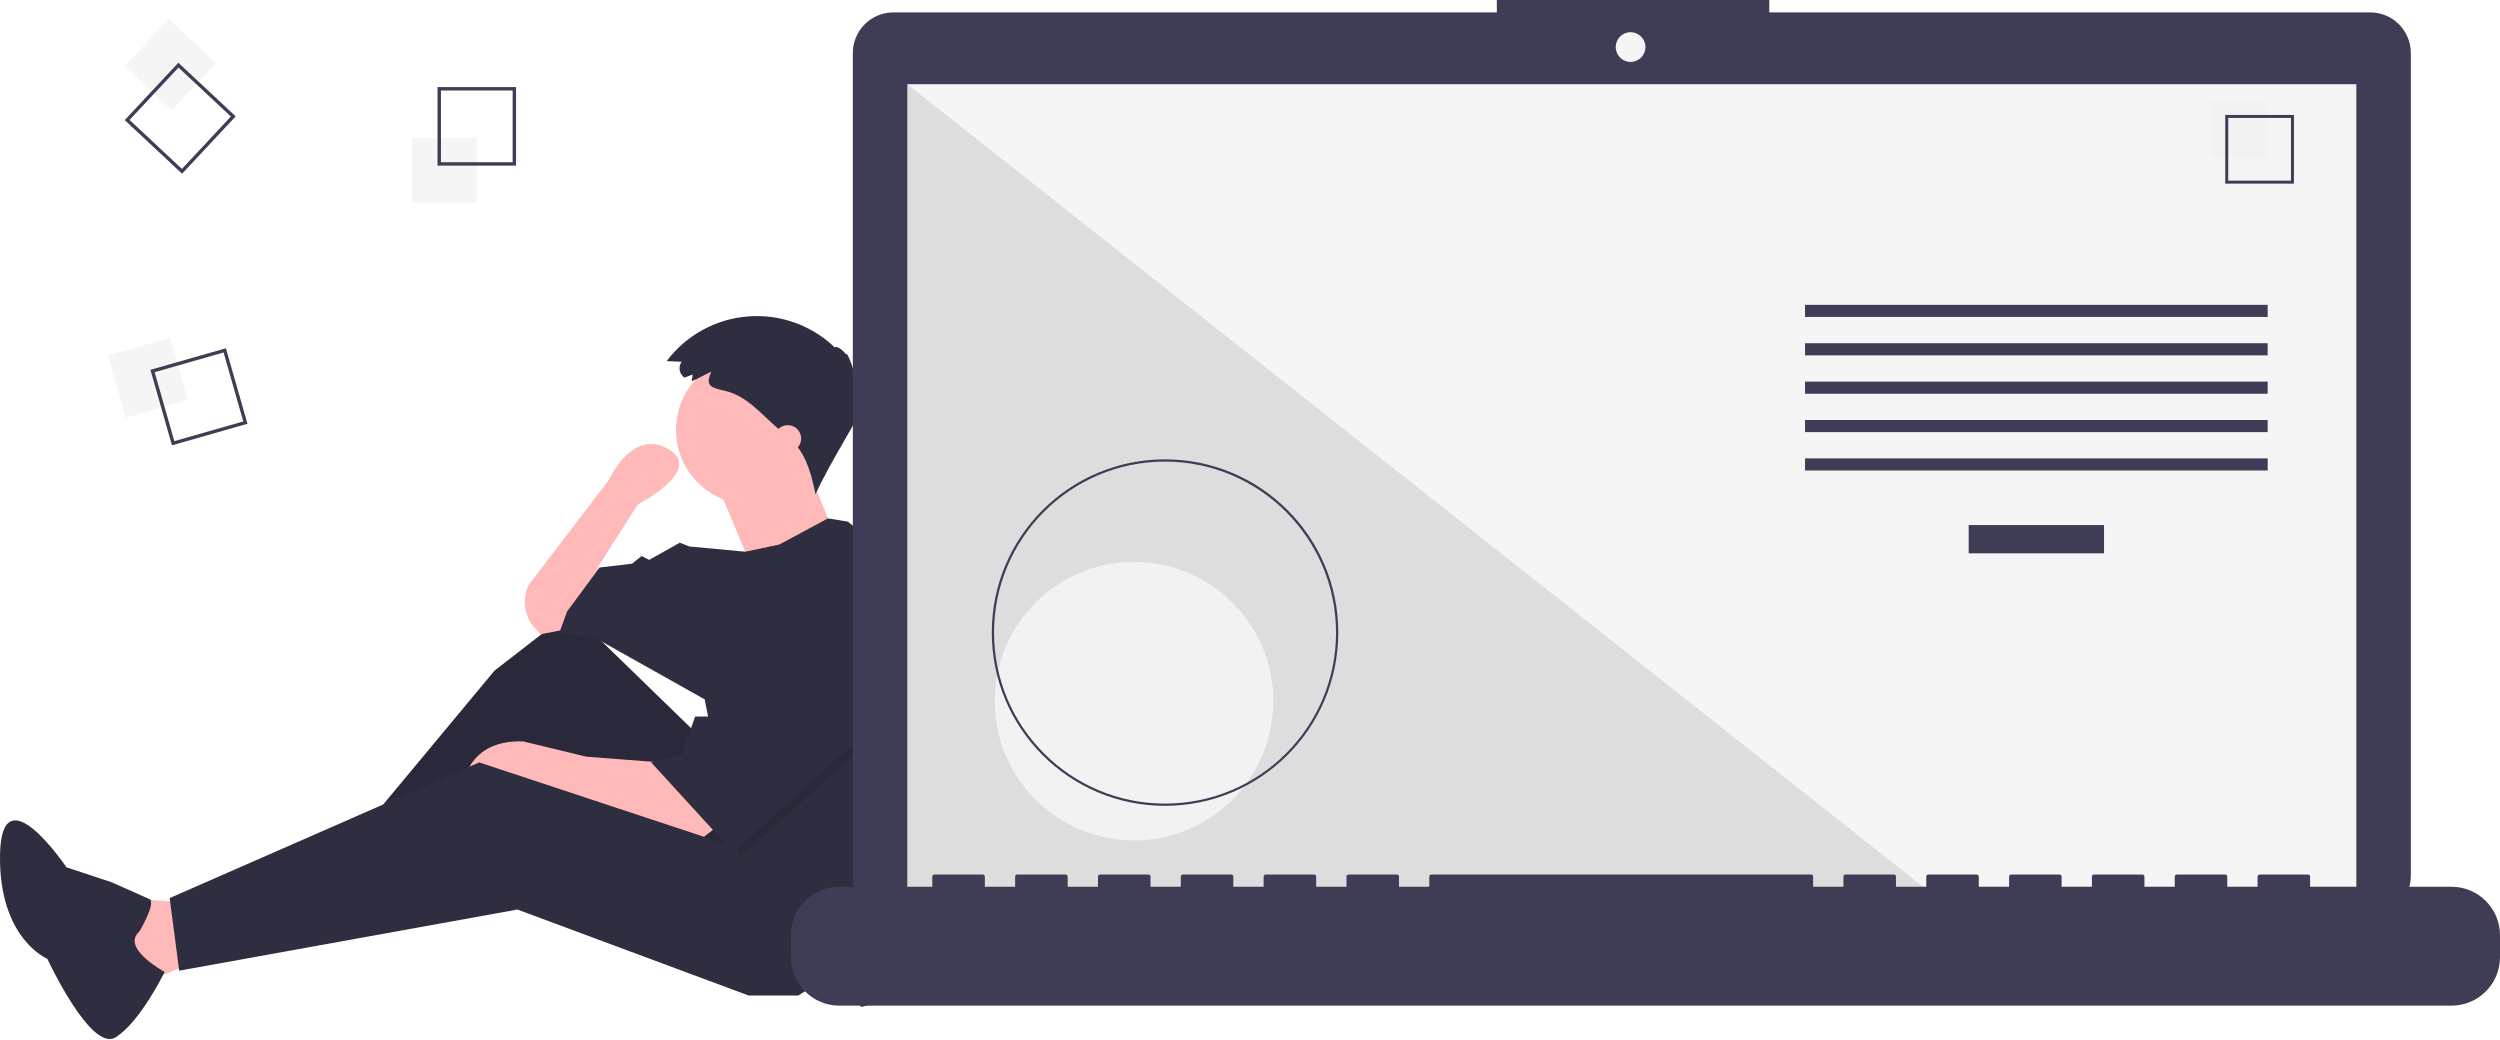
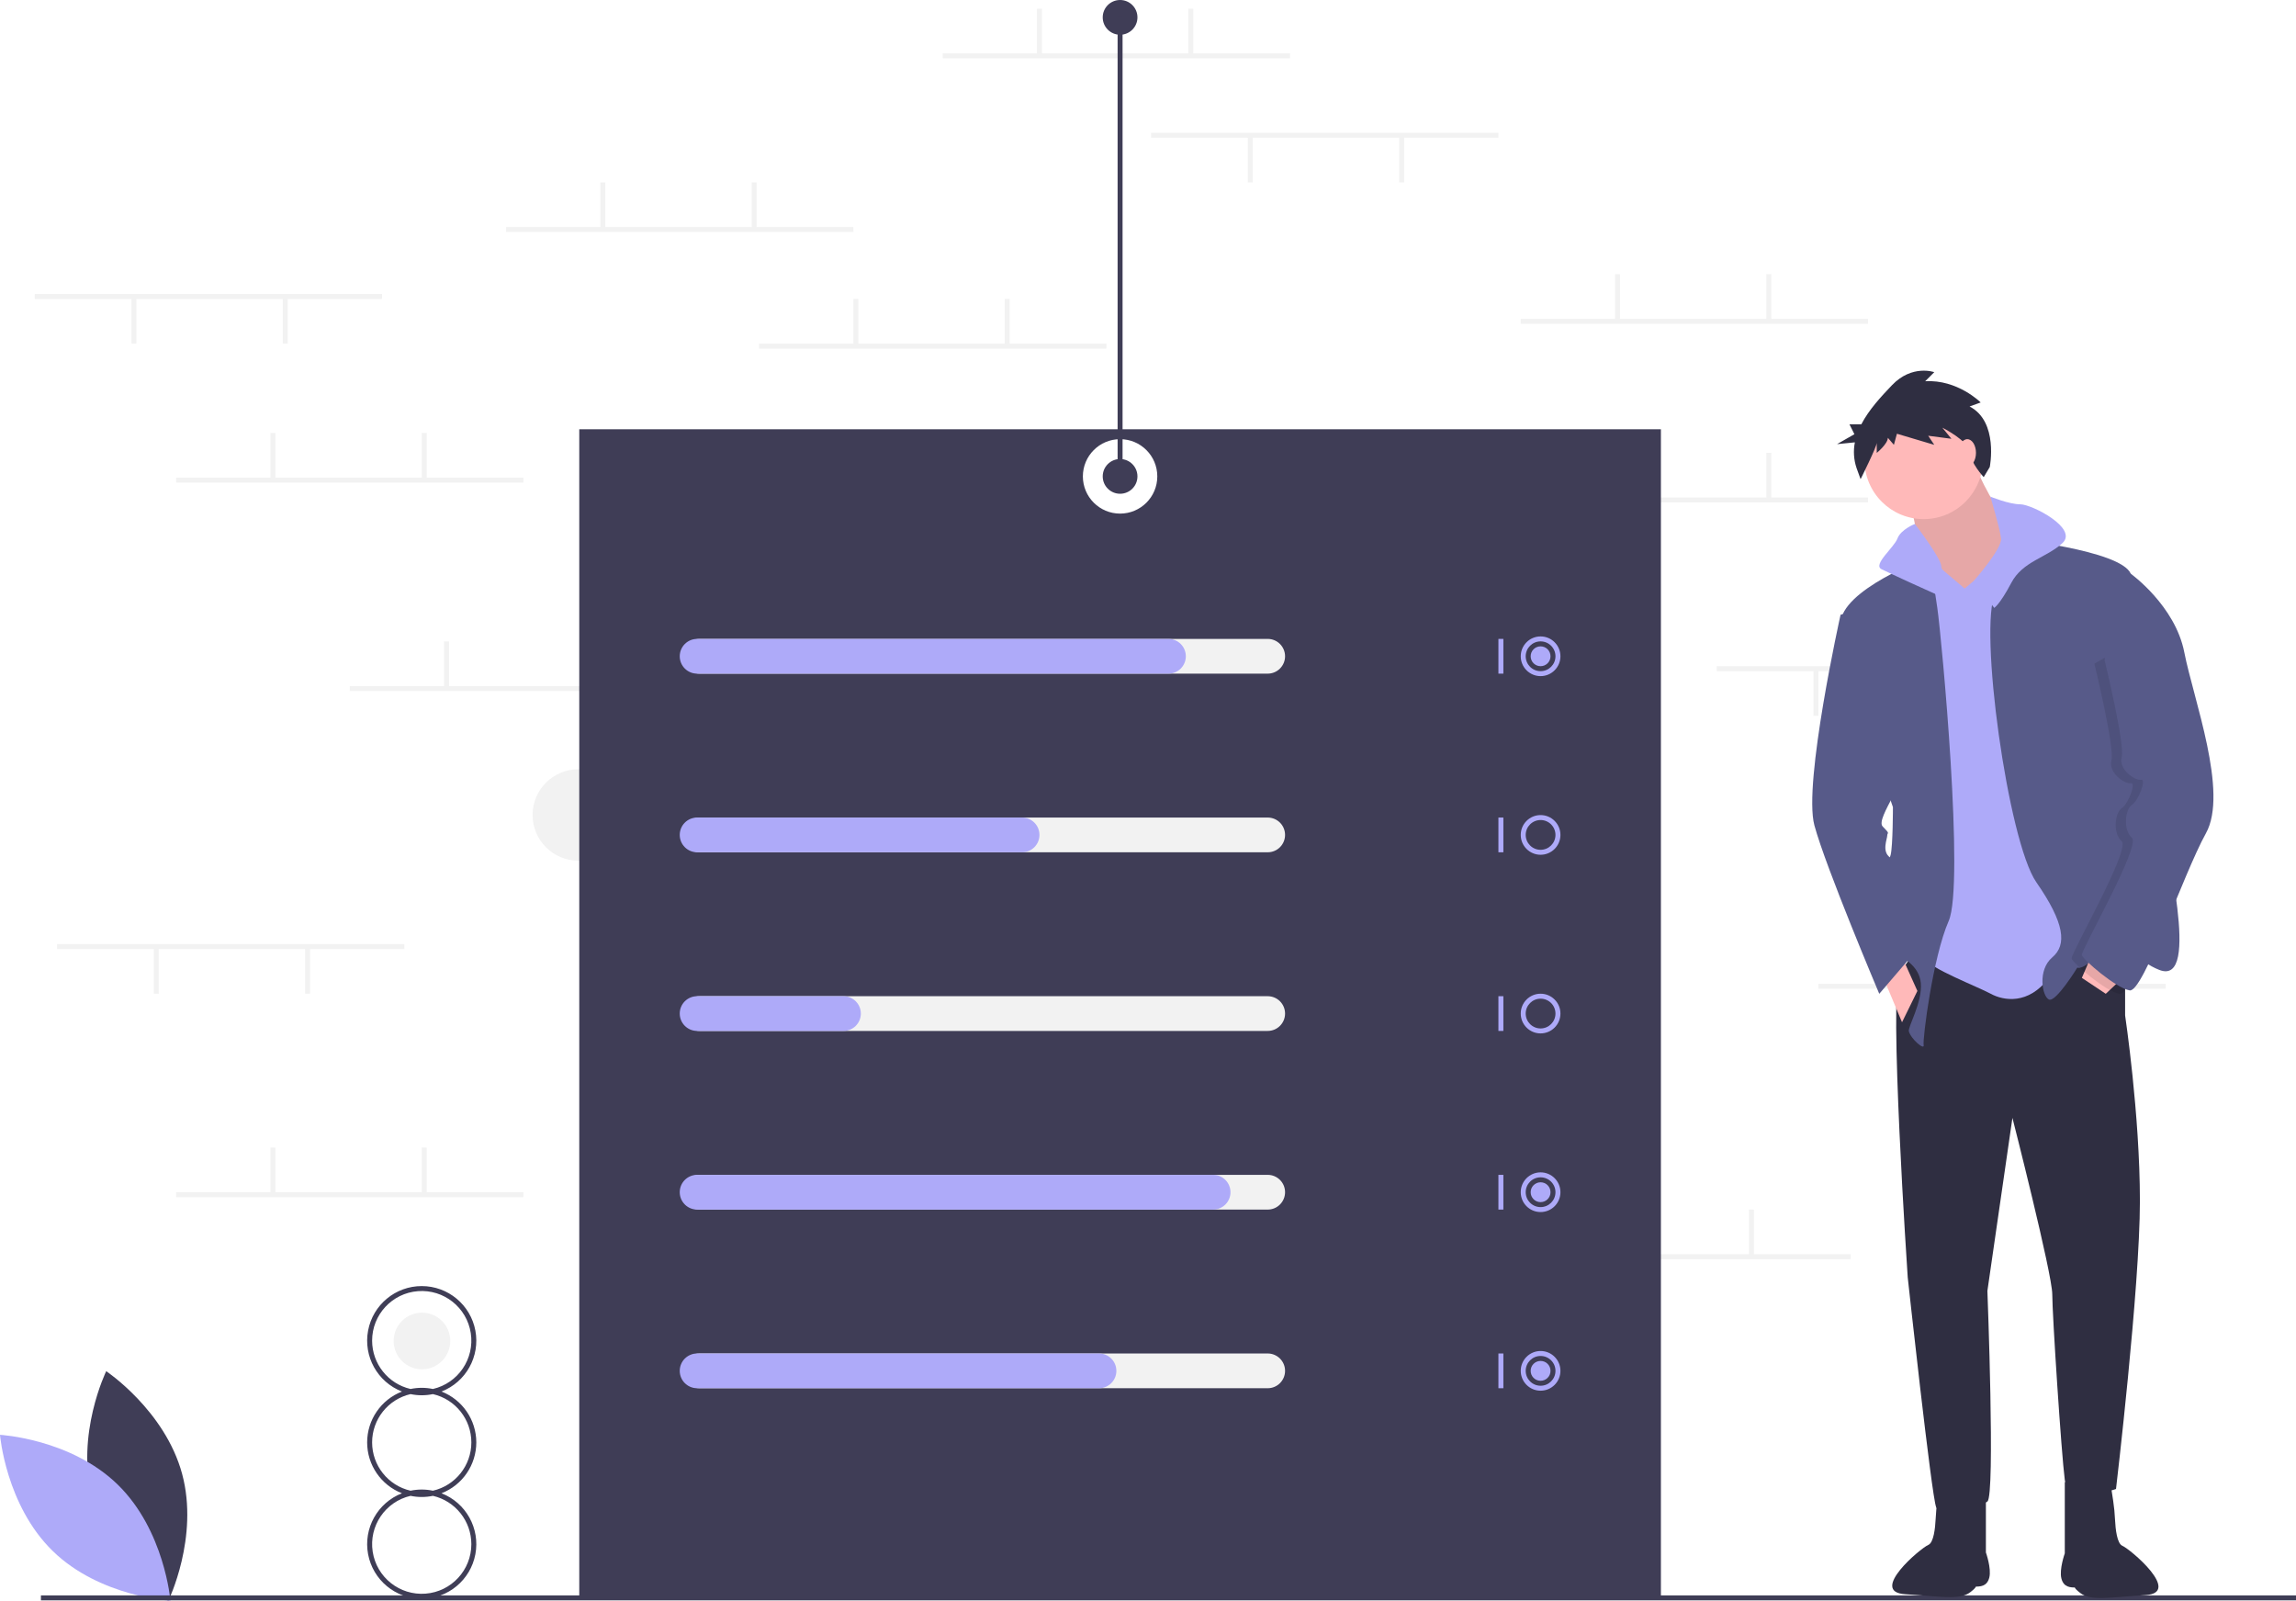
- <svg xmlns="http://www.w3.org/2000/svg" id="e189b3b9-b88e-4ad6-86fc-a3cf637fca9f" data-name="Layer 1" width="1082.439" height="449.881" viewBox="0 0 1082.439 449.881">
-   <polygon points="77.591 390.495 52.772 388.84 61.045 426.069 89.173 414.487 77.591 390.495" fill="#ffb9b9" />
-   <polygon points="305.1 321.001 247.189 264.744 214.096 290.391 148.739 368.985 156.185 380.567 235.606 326.792 289.381 397.113 340.674 371.467 305.1 321.001" fill="#2f2e41" />
-   <polygon points="305.1 321.001 247.189 264.744 214.096 290.391 148.739 368.985 156.185 380.567 235.606 326.792 289.381 397.113 340.674 371.467 305.1 321.001" opacity="0.1" />
-   <path d="M368.845,583.289l-7.446,5.791-60.393-20.683-14.064-5.791-28.128,5.791s0-23.165,26.474-22.337l27.301,6.618,32.265,2.482Z" transform="translate(-58.78049 -225.0594)" fill="#ffb9b9" />
-   <polygon points="363.839 419.451 345.638 431.033 324.128 431.033 224.024 393.804 77.591 420.278 73.454 388.84 207.478 330.102 324.956 368.985 363.839 419.451" fill="#2f2e41" />
-   <path d="M305.142,497.249l-12.41,2.482-2.704-3.155a16.717,16.717,0,0,1-2.26-18.355h0l34.747-45.502s9.928-22.337,25.646-13.237-13.237,23.992-13.237,23.992l-17.373,27.301,1.655,14.064Z" transform="translate(-58.78049 -225.0594)" fill="#ffb9b9" />
-   <circle cx="324.956" cy="186.15" r="32.265" fill="#ffb9b9" />
-   <path d="M369.258,434.788,384.15,470.362l35.574-14.892s-11.582-28.128-11.582-28.956S369.258,434.788,369.258,434.788Z" transform="translate(-58.78049 -225.0594)" fill="#ffb9b9" />
-   <path d="M467.22,540.029a185.383,185.383,0,0,1-9.092,57.341l-2.416,7.429-11.582,52.948-12.41,3.309-9.1-11.582L404.419,636.237l-13.237-21.51-11.351-18.912-3.541-5.907-12.41-62.048L316.724,501.386l-15.719-2.482,3.309-9.1,14.064-19.028L332.443,469.121l4.137-3.309,3.309,1.655,13.237-7.446,4.137,1.655,24.19,2.25,14.693-3.078L417.275,449.506l8.654,1.415,29.783,24.819A185.22,185.22,0,0,1,467.22,540.029Z" transform="translate(-58.78049 -225.0594)" fill="#2F2E41" />
-   <path d="M119.171,628.365s7.41-12.559,4.28-14.025-16.422-7.311-16.422-7.311l-19.492-6.46s-28.126-41.801-28.743-5.45,20.479,45.089,20.479,45.089S98.088,680.7,108.747,674.243,130.07,645.867,130.07,645.867,110.85,635.535,119.171,628.365Z" transform="translate(-58.78049 -225.0594)" fill="#2f2e41" />
-   <polygon points="399.413 307.764 367.975 328.447 321.051 370.755 317.51 364.848 307.582 315.21 310.064 315.21 335.711 268.054 399.413 307.764" opacity="0.1" />
-   <polygon points="335.711 263.09 310.064 310.246 300.964 310.246 295.173 326.792 281.936 330.102 317.51 368.985 367.975 323.483 399.413 302.8 335.711 263.09" fill="#2F2E41" />
-   <path d="M358.64,387.219l-3.496,1.345a4.88,4.88,0,0,1-1.248-6.86l-6.46-.302a48.782,48.782,0,0,1,72.825-5.87c.294-1.013,3.5.958,4.809,2.956.44-1.648,3.446,6.32,4.509,11.952.492-1.875,2.385,1.152.727,4.057,1.051-.154,1.525,2.535.712,4.032,1.149-.54.956,2.669-.291,4.813,1.64-.146-12.935,22.476-18.837,35.696-1.714-7.873-3.64-16.164-9.166-22.029-.939-.997-1.968-1.905-2.994-2.811l-5.554-4.902c-6.458-5.7-12.332-12.736-20.935-14.866-5.912-1.464-9.651-1.795-6.429-8.457-2.911,1.215-5.629,3.021-8.566,4.15C358.287,389.192,358.698,388.151,358.64,387.219Z" transform="translate(-58.78049 -225.0594)" fill="#2f2e41" />
-   <circle cx="341.088" cy="189.873" r="5.791" fill="#ffb9b9" />
-   <rect x="178.439" y="59.71" width="28" height="28" fill="#f5f5f5" />
-   <path d="M282.22,296.77h-34v-34h34Zm-32.522-1.478h31.043V264.248H249.698Z" transform="translate(-58.78049 -225.0594)" fill="#3f3d56" />
-   <rect x="108.808" y="374.617" width="28" height="28" transform="translate(403.9876 -61.23638) rotate(74.06317)" fill="#f5f5f5" />
-   <path d="M133.243,417.876l-9.336-32.693,32.693-9.336,9.336,32.693Zm-7.508-31.678,8.524,29.85,29.85-8.524-8.524-29.85Z" transform="translate(-58.78049 -225.0594)" fill="#3f3d56" />
-   <rect x="118.487" y="239.049" width="28" height="28" transform="translate(349.0467 103.9752) rotate(133.0628)" fill="#f5f5f5" />
-   <path d="M112.781,277.063l23.215-24.841,24.841,23.215-23.215,24.841Zm23.286-22.751-21.196,22.681L137.551,298.189l21.196-22.681Z" transform="translate(-58.78049 -225.0594)" fill="#3f3d56" />
-   <path d="M1085.012,230.422H824.843v-5.362h-117.971v5.362H445.63a17.599,17.599,0,0,0-17.599,17.599V604.272A17.599,17.599,0,0,0,445.63,621.871H1085.012a17.599,17.599,0,0,0,17.599-17.599V248.02A17.599,17.599,0,0,0,1085.012,230.422Z" transform="translate(-58.78049 -225.0594)" fill="#3f3d56" />
-   <rect x="392.845" y="36.464" width="627.391" height="353.913" fill="#f5f5f5" />
-   <circle cx="706.004" cy="20.377" r="6.435" fill="#f5f5f5" />
-   <polygon points="840.813 390.377 392.845 390.377 392.845 36.464 840.813 390.377" opacity="0.1" />
-   <circle cx="491.013" cy="303.587" r="60.307" fill="#f2f2f2" />
-   <path d="M563.218,573.972A75.016,75.016,0,1,1,638.234,498.957,75.101,75.101,0,0,1,563.218,573.972Zm0-149.051A74.035,74.035,0,1,0,637.253,498.957,74.119,74.119,0,0,0,563.218,424.921Z" transform="translate(-58.78049 -225.0594)" fill="#3f3d56" />
-   <rect x="852.392" y="227.332" width="58.605" height="12.246" fill="#3f3d56" />
-   <rect x="781.541" y="131.989" width="200.307" height="5.248" fill="#3f3d56" />
-   <rect x="781.541" y="148.608" width="200.307" height="5.248" fill="#3f3d56" />
-   <rect x="781.541" y="165.228" width="200.307" height="5.248" fill="#3f3d56" />
-   <rect x="781.541" y="181.847" width="200.307" height="5.248" fill="#3f3d56" />
-   <rect x="781.541" y="198.467" width="200.307" height="5.248" fill="#3f3d56" />
-   <rect x="957.356" y="43.644" width="24.492" height="24.492" fill="#f2f2f2" />
-   <path d="M1052,304.566h-29.74v-29.74h29.74Zm-28.447-1.293h27.154V276.119h-27.154Z" transform="translate(-58.78049 -225.0594)" fill="#3f3d56" />
-   <path d="M1120.227,609.001h-61.229v-4.412a.875.875,0,0,0-.875-.875h-20.993a.875.875,0,0,0-.875.875v4.412H1023.134v-4.412a.875.875,0,0,0-.875-.875h-20.993a.875.875,0,0,0-.875.875v4.412H987.272v-4.412a.875.875,0,0,0-.875-.875H965.404a.875.875,0,0,0-.875.875v4.412H951.409v-4.412a.875.875,0,0,0-.875-.875H929.541a.875.875,0,0,0-.875.875v4.412H915.546v-4.412a.875.875,0,0,0-.875-.875h-20.993a.875.875,0,0,0-.875.875v4.412H879.683v-4.412a.875.875,0,0,0-.875-.875H857.815a.875.875,0,0,0-.875.875v4.412H843.82v-4.412a.875.875,0,0,0-.875-.875H678.501a.875.875,0,0,0-.875.875v4.412H664.506v-4.412a.875.875,0,0,0-.875-.875H642.638a.875.875,0,0,0-.875.875v4.412H628.643v-4.412a.875.875,0,0,0-.875-.875H606.775a.875.875,0,0,0-.875.875v4.412H592.78v-4.412a.875.875,0,0,0-.875-.875H570.912a.875.875,0,0,0-.875.875v4.412H556.917v-4.412a.875.875,0,0,0-.875-.875H535.049a.875.875,0,0,0-.875.875v4.412H521.054v-4.412a.875.875,0,0,0-.875-.875H499.186a.875.875,0,0,0-.875.875v4.412H485.191v-4.412a.875.875,0,0,0-.875-.875h-20.993a.875.875,0,0,0-.875.875v4.412H422.212a20.993,20.993,0,0,0-20.993,20.993v9.492a20.993,20.993,0,0,0,20.993,20.993H1120.227a20.993,20.993,0,0,0,20.993-20.993v-9.492A20.993,20.993,0,0,0,1120.227,609.001Z" transform="translate(-58.78049 -225.0594)" fill="#3f3d56" />
+ <svg xmlns="http://www.w3.org/2000/svg" id="a2942aa7-bf0d-42c0-bc52-bf4c952347c5" data-name="Layer 1" width="925.497" height="645.184" viewBox="0 0 925.497 645.184">
+   <circle cx="233.088" cy="328.457" r="18.409" fill="#f2f2f2" />
+   <circle cx="170.088" cy="540.457" r="11.409" fill="#f2f2f2" />
+   <rect x="379.997" y="21.5" width="140" height="2" fill="#f2f2f2" />
+   <rect x="417.997" y="3.5" width="2" height="18.5" fill="#f2f2f2" />
+   <rect x="478.997" y="3.5" width="2" height="18.5" fill="#f2f2f2" />
+   <rect x="605.997" y="505.5" width="140" height="2" fill="#f2f2f2" />
+   <rect x="643.997" y="487.5" width="2" height="18.5" fill="#f2f2f2" />
+   <rect x="704.997" y="487.5" width="2" height="18.5" fill="#f2f2f2" />
+   <rect x="612.997" y="200.5" width="140" height="2" fill="#f2f2f2" />
+   <rect x="650.997" y="182.5" width="2" height="18.5" fill="#f2f2f2" />
+   <rect x="711.997" y="182.5" width="2" height="18.5" fill="#f2f2f2" />
+   <rect x="612.997" y="128.5" width="140" height="2" fill="#f2f2f2" />
+   <rect x="650.997" y="110.5" width="2" height="18.5" fill="#f2f2f2" />
+   <rect x="711.997" y="110.5" width="2" height="18.5" fill="#f2f2f2" />
+   <rect x="305.997" y="138.5" width="140" height="2" fill="#f2f2f2" />
+   <rect x="343.997" y="120.5" width="2" height="18.5" fill="#f2f2f2" />
+   <rect x="404.997" y="120.5" width="2" height="18.5" fill="#f2f2f2" />
+   <rect x="203.997" y="91.5" width="140" height="2" fill="#f2f2f2" />
+   <rect x="241.997" y="73.5" width="2" height="18.5" fill="#f2f2f2" />
+   <rect x="302.997" y="73.5" width="2" height="18.5" fill="#f2f2f2" />
+   <rect x="140.997" y="276.5" width="140" height="2" fill="#f2f2f2" />
+   <rect x="178.997" y="258.5" width="2" height="18.5" fill="#f2f2f2" />
+   <rect x="239.997" y="258.5" width="2" height="18.5" fill="#f2f2f2" />
+   <rect x="70.997" y="480.5" width="140" height="2" fill="#f2f2f2" />
+   <rect x="108.997" y="462.5" width="2" height="18.5" fill="#f2f2f2" />
+   <rect x="169.997" y="462.5" width="2" height="18.5" fill="#f2f2f2" />
+   <rect x="732.997" y="396.5" width="140" height="2" fill="#f2f2f2" />
+   <rect x="770.997" y="378.5" width="2" height="18.5" fill="#f2f2f2" />
+   <rect x="831.997" y="378.5" width="2" height="18.5" fill="#f2f2f2" />
+   <rect x="691.997" y="268.5" width="140" height="2" fill="#f2f2f2" />
+   <rect x="791.997" y="270" width="2" height="18.5" fill="#f2f2f2" />
+   <rect x="730.997" y="270" width="2" height="18.5" fill="#f2f2f2" />
+   <rect x="13.997" y="118.5" width="140" height="2" fill="#f2f2f2" />
+   <rect x="113.997" y="120" width="2" height="18.5" fill="#f2f2f2" />
+   <rect x="52.997" y="120" width="2" height="18.5" fill="#f2f2f2" />
+   <rect x="22.997" y="380.5" width="140" height="2" fill="#f2f2f2" />
+   <rect x="122.997" y="382" width="2" height="18.5" fill="#f2f2f2" />
+   <rect x="61.997" y="382" width="2" height="18.5" fill="#f2f2f2" />
+   <rect x="463.997" y="53.5" width="140" height="2" fill="#f2f2f2" />
+   <rect x="563.997" y="55" width="2" height="18.5" fill="#f2f2f2" />
+   <rect x="502.997" y="55" width="2" height="18.5" fill="#f2f2f2" />
+   <rect x="70.997" y="192.5" width="140" height="2" fill="#f2f2f2" />
+   <rect x="108.997" y="174.5" width="2" height="18.5" fill="#f2f2f2" />
+   <rect x="169.997" y="174.5" width="2" height="18.5" fill="#f2f2f2" />
+   <path d="M370.748,300.408v471h436v-471Zm218,34a15,15,0,1,1,15-15A15,15,0,0,1,588.749,334.408Z" transform="translate(-137.2515 -127.4078)" fill="#3f3d56" />
+   <path d="M174.506,731.205c6.914,25.558,30.596,41.387,30.596,41.387s12.472-25.609,5.558-51.167-30.596-41.387-30.596-41.387S167.592,705.647,174.506,731.205Z" transform="translate(-137.2515 -127.4078)" fill="#3f3d56" />
+   <path d="M184.666,725.712c18.972,18.469,21.289,46.859,21.289,46.859s-28.442-1.553-47.415-20.022-21.289-46.859-21.289-46.859S165.694,707.244,184.666,725.712Z" transform="translate(-137.2515 -127.4078)" fill="#aeaaf9" />
+   <rect x="16.497" y="643" width="909" height="2" fill="#3f3d56" />
+   <path d="M329.248,708.746a22.031,22.031,0,0,0-14.031-20.5,22,22,0,1,0-15.938,0,21.991,21.991,0,0,0,0,41,22,22,0,1,0,15.938,0A22.031,22.031,0,0,0,329.248,708.746Zm-42-41a20,20,0,1,1,24.513,19.467,22.023,22.023,0,0,0-9.026,0A20.021,20.021,0,0,1,287.248,667.746Zm40,82a20,20,0,1,1-24.513-19.467,22.024,22.024,0,0,0,9.026,0A20.021,20.021,0,0,1,327.248,749.746Zm-15.487-21.533a22.023,22.023,0,0,0-9.026,0,19.979,19.979,0,0,1,0-38.935,22.024,22.024,0,0,0,9.026,0,19.979,19.979,0,0,1,0,38.935Z" transform="translate(-137.2515 -127.4078)" fill="#3f3d56" />
+   <path d="M648.249,398.908h-229a7,7,0,1,1,0-14h229a7,7,0,0,1,0,14Z" transform="translate(-137.2515 -127.4078)" fill="#f2f2f2" />
+   <path d="M648.249,470.908h-229a7,7,0,1,1,0-14h229a7,7,0,0,1,0,14Z" transform="translate(-137.2515 -127.4078)" fill="#f2f2f2" />
+   <path d="M648.249,542.908h-229a7,7,0,1,1,0-14h229a7,7,0,0,1,0,14Z" transform="translate(-137.2515 -127.4078)" fill="#f2f2f2" />
+   <path d="M648.249,614.908h-229a7,7,0,1,1,0-14h229a7,7,0,0,1,0,14Z" transform="translate(-137.2515 -127.4078)" fill="#f2f2f2" />
+   <path d="M648.249,686.908h-229a7,7,0,1,1,0-14h229a7,7,0,0,1,0,14Z" transform="translate(-137.2515 -127.4078)" fill="#f2f2f2" />
+   <path d="M608.249,398.908h-190a7,7,0,1,1,0-14h190a7,7,0,0,1,0,14Z" transform="translate(-137.2515 -127.4078)" fill="#aeaaf9" />
+   <path d="M549.249,470.908h-131a7,7,0,1,1,0-14h131a7,7,0,0,1,0,14Z" transform="translate(-137.2515 -127.4078)" fill="#aeaaf9" />
+   <path d="M477.248,542.908h-59a7,7,0,1,1,0-14h59a7,7,0,0,1,0,14Z" transform="translate(-137.2515 -127.4078)" fill="#aeaaf9" />
+   <path d="M626.249,614.908h-208a7,7,0,1,1,0-14h208a7,7,0,0,1,0,14Z" transform="translate(-137.2515 -127.4078)" fill="#aeaaf9" />
+   <path d="M580.249,686.908h-162a7,7,0,1,1,0-14h162a7,7,0,0,1,0,14Z" transform="translate(-137.2515 -127.4078)" fill="#aeaaf9" />
+   <rect x="603.997" y="257.5" width="2" height="14" fill="#aeaaf9" />
+   <path d="M758.249,399.908a8,8,0,1,1,8-8A8.009,8.009,0,0,1,758.249,399.908Zm0-14a6,6,0,1,0,6,6A6.007,6.007,0,0,0,758.249,385.908Z" transform="translate(-137.2515 -127.4078)" fill="#aeaaf9" />
+   <rect x="603.997" y="329.5" width="2" height="14" fill="#aeaaf9" />
+   <path d="M758.249,471.908a8,8,0,1,1,8-8A8.009,8.009,0,0,1,758.249,471.908Zm0-14a6,6,0,1,0,6,6A6.007,6.007,0,0,0,758.249,457.908Z" transform="translate(-137.2515 -127.4078)" fill="#aeaaf9" />
+   <rect x="603.997" y="401.5" width="2" height="14" fill="#aeaaf9" />
+   <path d="M758.249,543.908a8,8,0,1,1,8-8A8.009,8.009,0,0,1,758.249,543.908Zm0-14a6,6,0,1,0,6,6A6.007,6.007,0,0,0,758.249,529.908Z" transform="translate(-137.2515 -127.4078)" fill="#aeaaf9" />
+   <rect x="603.997" y="473.5" width="2" height="14" fill="#aeaaf9" />
+   <path d="M758.249,615.908a8,8,0,1,1,8-8A8.009,8.009,0,0,1,758.249,615.908Zm0-14a6,6,0,1,0,6,6A6.007,6.007,0,0,0,758.249,601.908Z" transform="translate(-137.2515 -127.4078)" fill="#aeaaf9" />
+   <rect x="603.997" y="545.5" width="2" height="14" fill="#aeaaf9" />
+   <path d="M758.249,687.908a8,8,0,1,1,8-8A8.009,8.009,0,0,1,758.249,687.908Zm0-14a6,6,0,1,0,6,6A6.007,6.007,0,0,0,758.249,673.908Z" transform="translate(-137.2515 -127.4078)" fill="#aeaaf9" />
+   <circle cx="620.997" cy="264.5" r="4" fill="#aeaaf9" />
+   <circle cx="620.997" cy="480.5" r="4" fill="#aeaaf9" />
+   <circle cx="620.997" cy="552.5" r="4" fill="#aeaaf9" />
+   <circle cx="451.497" cy="192" r="7" fill="#3f3d56" />
+   <circle cx="451.497" cy="7" r="7" fill="#3f3d56" />
+   <rect x="450.497" y="7" width="2" height="185" fill="#3f3d56" />
+   <path d="M993.865,511.887v24.775s5.964,39.915,5.964,74.783S990.195,727.52,990.195,727.52s-19.269,6.882-20.646-3.67-5.047-66.525-5.047-74.783-16.058-71.113-16.058-71.113L938.351,647.69s3.212,82.583,0,84.877-18.811,6.423-20.646,2.294-11.47-92.676-11.47-92.676-7.799-115.616-3.212-122.498,8.717-12.387,8.717-12.387S977.348,491.241,993.865,511.887Z" transform="translate(-137.2515 -127.4078)" fill="#2f2e41" />
+   <path d="M987.901,724.767l1.151,7.479a73.664,73.664,0,0,1,.752,7.699c.179,3.757.804,9.545,2.945,10.463,3.212,1.376,24.056,18.956,9.375,19.873s-22.026,2.503-26.375-.873c-5.141-3.992.682-2.184-1.612-2.184s-5.047,0-5.964-3.67,1.376-10.093,1.376-10.093V724.767Z" transform="translate(-137.2515 -127.4078)" fill="#2f2e41" />
+   <path d="M919.397,724.408l-1.151,7.479a73.664,73.664,0,0,0-.752,7.699c-.179,3.757-.804,9.545-2.945,10.463-3.212,1.376-24.056,18.956-9.375,19.873s22.026,2.503,26.375-.873c5.141-3.992-.682-2.184,1.612-2.184s5.047,0,5.964-3.67-1.376-10.093-1.376-10.093V724.408Z" transform="translate(-137.2515 -127.4078)" fill="#2f2e41" />
+   <path d="M932.387,312.77s7.8,19.269,13.305,22.481,2.753,17.893,2.753,17.893l-13.764,19.269H923.67l-13.305-22.94s-.918-15.14-3.67-18.811S932.387,312.77,932.387,312.77Z" transform="translate(-137.2515 -127.4078)" fill="#ffb9b9" />
+   <path d="M932.387,312.77s7.8,19.269,13.305,22.481,2.753,17.893,2.753,17.893l-13.764,19.269H923.67l-13.305-22.94s-.918-15.14-3.67-18.811S932.387,312.77,932.387,312.77Z" transform="translate(-137.2515 -127.4078)" opacity="0.1" />
+   <path d="M943.857,352.226l20.646,4.588,15.14,152.32s-8.258,1.376-16.517,12.387-18.352,9.176-23.398,6.423-25.234-10.552-25.692-13.764.918-59.643.918-59.643L902.106,366.449l6.423-9.635h11.47l9.176,7.8Z" transform="translate(-137.2515 -127.4078)" fill="#aeaaf9" />
+   <circle cx="775.407" cy="185.362" r="23.857" fill="#ffb9b9" />
+   <path d="M947.068,344.427s44.962,4.588,49.091,14.223-2.753,52.303-2.753,52.303,16.517,37.162,16.058,45.879,15.599,68.36-1.835,61.478-11.929-24.775-20.646-11.929-12.387,11.011-12.387,11.011-8.717,14.223-11.47,12.846-4.588-11.929,1.376-16.975,5.047-13.764-6.423-30.28S934.681,379.754,941.563,366.449,947.068,344.427,947.068,344.427Z" transform="translate(-137.2515 -127.4078)" fill="#575a89" />
+   <polygon points="856.614 393.196 848.814 400.537 839.179 394.114 843.309 384.479 856.614 393.196" fill="#ffb9b9" />
+   <path d="M914.035,352.226s-34.868,12.846-34.868,26.61,21.105,73.866,21.105,73.866,0,15.599-.918,19.269-15.353,35.683-2.753,38.539c7.865,1.783,14.327,6.466,14.911,13.076.693,7.849-5.315,17.755-4.817,19.499.918,3.212,6.423,7.8,5.964,5.506s3.67-35.327,10.093-50.009-2.753-113.322-4.588-126.168A141.988,141.988,0,0,0,914.035,352.226Z" transform="translate(-137.2515 -127.4078)" fill="#575a89" />
+   <polygon points="758.432 392.278 766.69 412.007 772.884 399.39 765.772 383.561 758.432 392.278" fill="#ffb9b9" />
+   <path d="M939.536,327.551s7.532,3.112,12.12,3.112,23.398,9.635,16.975,15.599-16.058,7.341-20.646,16.058-6.882,10.093-6.882,10.093L932.936,361.441s11.38-12.885,10.921-17.014S939.536,327.551,939.536,327.551Z" transform="translate(-137.2515 -127.4078)" fill="#aeaaf9" />
+   <path d="M909.125,338.582s-5.643,2.175-7.019,5.845-10.093,10.552-6.423,12.387,19.728,9.176,22.94,10.552,9.197-3.905,9.197-3.905-8.05-4.583-8.05-7.794S909.125,338.582,909.125,338.582Z" transform="translate(-137.2515 -127.4078)" fill="#aeaaf9" />
+   <path d="M890.178,372.413l-11.011,2.753s-15.14,67.902-10.552,84.877,26.151,67.901,26.151,67.901l13.764-16.058s-6.004-36.515-9.425-38.903-1.127-7.435-1.127-8.811,1.376-.459-1.835-3.67,11.929-21.105,7.799-26.151S890.178,372.413,890.178,372.413Z" transform="translate(-137.2515 -127.4078)" fill="#575a89" />
+   <path d="M998.682,385.03,992.03,360.026s17.893,12.846,21.563,31.657,17.893,56.432,8.717,72.948-25.234,64.231-30.739,63.314-18.811-12.387-19.269-14.223,23.857-44.044,20.187-47.256-2.753-11.47,0-13.305,5.964-10.552,3.67-10.093-9.176-4.129-7.8-9.176-6.882-38.997-6.882-38.997Z" transform="translate(-137.2515 -127.4078)" opacity="0.1" />
+   <path d="M989.736,356.814l6.423,1.835s17.893,12.846,21.563,31.657,17.893,56.432,8.717,72.948-25.234,64.231-30.739,63.314-18.811-12.387-19.269-14.223,23.857-44.044,20.187-47.256-2.753-11.47,0-13.305,5.964-10.552,3.67-10.093-9.176-4.129-7.8-9.176-6.882-38.997-6.882-38.997Z" transform="translate(-137.2515 -127.4078)" fill="#575a89" />
+   <path d="M931.172,291.235l4.475-1.627s-9.356-9.356-22.373-8.542l3.661-3.661s-8.949-3.254-17.085,5.288c-4.277,4.491-9.225,9.769-12.31,15.715h-4.792l2,4-7,4,7.185-.719a20.184,20.184,0,0,0,.68,10.36l1.627,4.475s6.509-13.017,6.509-14.644v4.068s4.475-3.661,4.475-6.102l2.441,2.847,1.22-4.475,15.051,4.475-2.441-3.661,9.356,1.22-3.661-4.475s10.576,5.288,10.983,9.763,5.695,10.169,5.695,10.169l2.441-4.068S942.969,297.337,931.172,291.235Z" transform="translate(-137.2515 -127.4078)" fill="#2f2e41" />
+   <ellipse cx="792.997" cy="182.5" rx="3.5" ry="5.5" fill="#ffb9b9" />
</svg>
